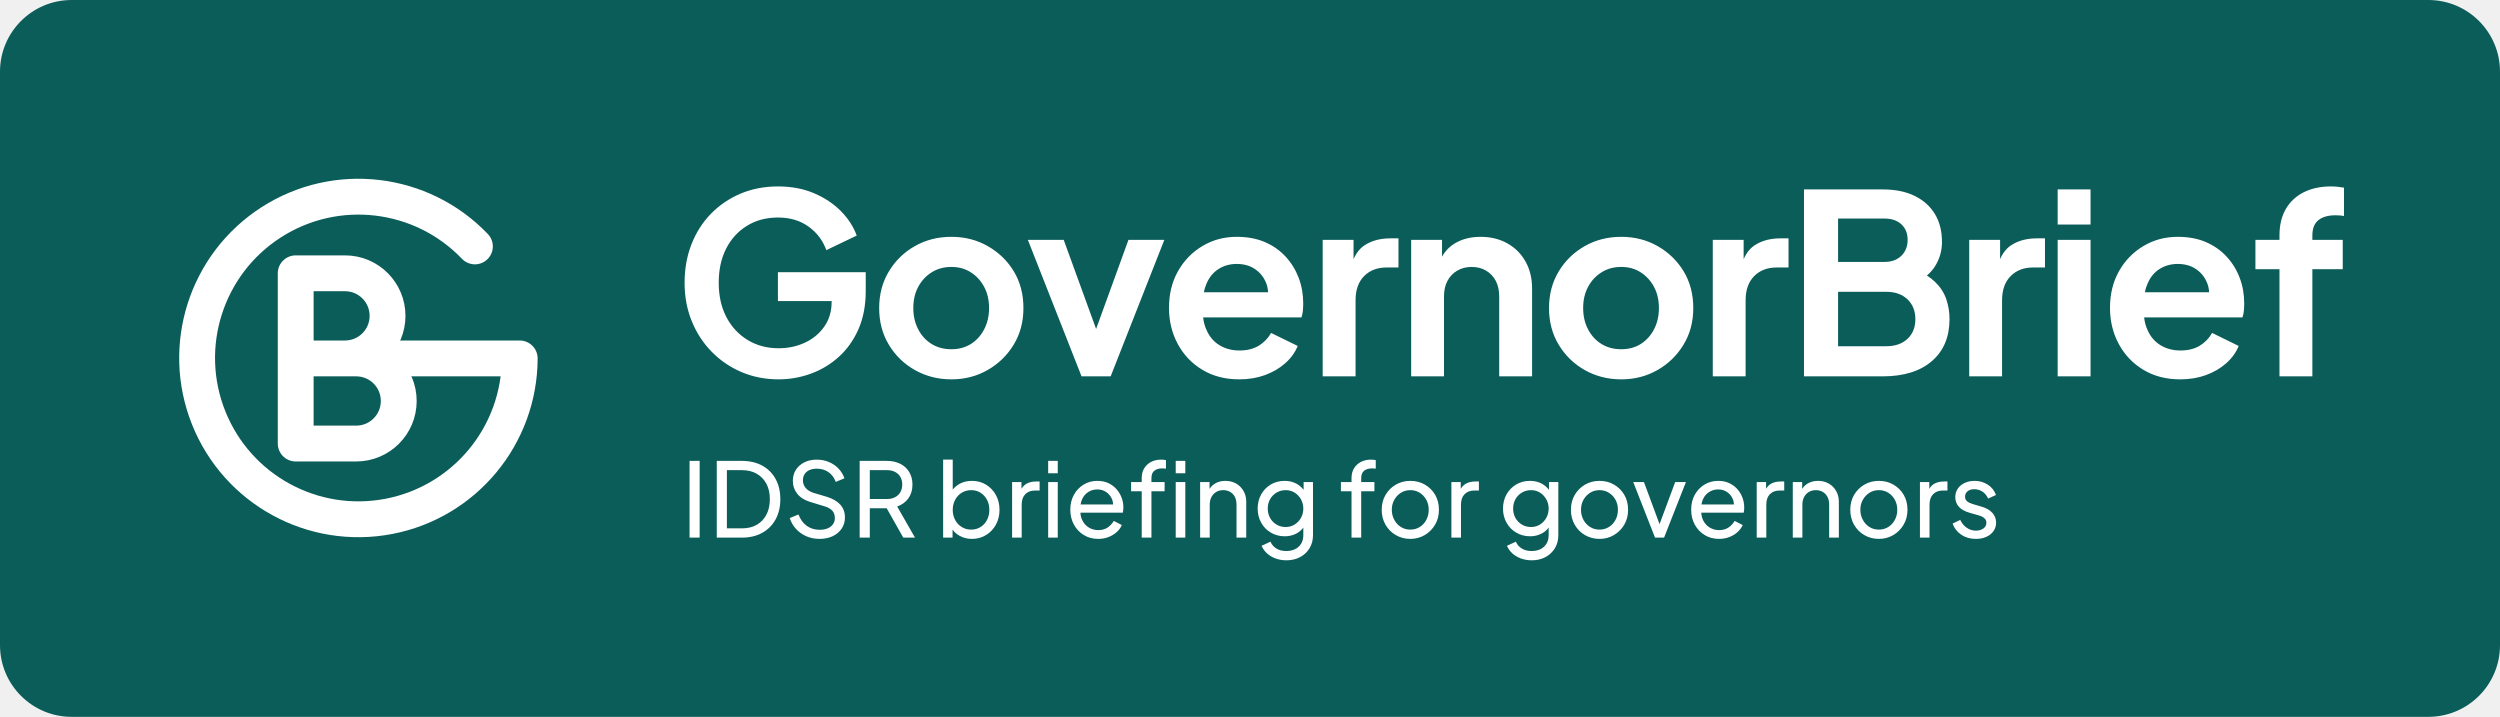
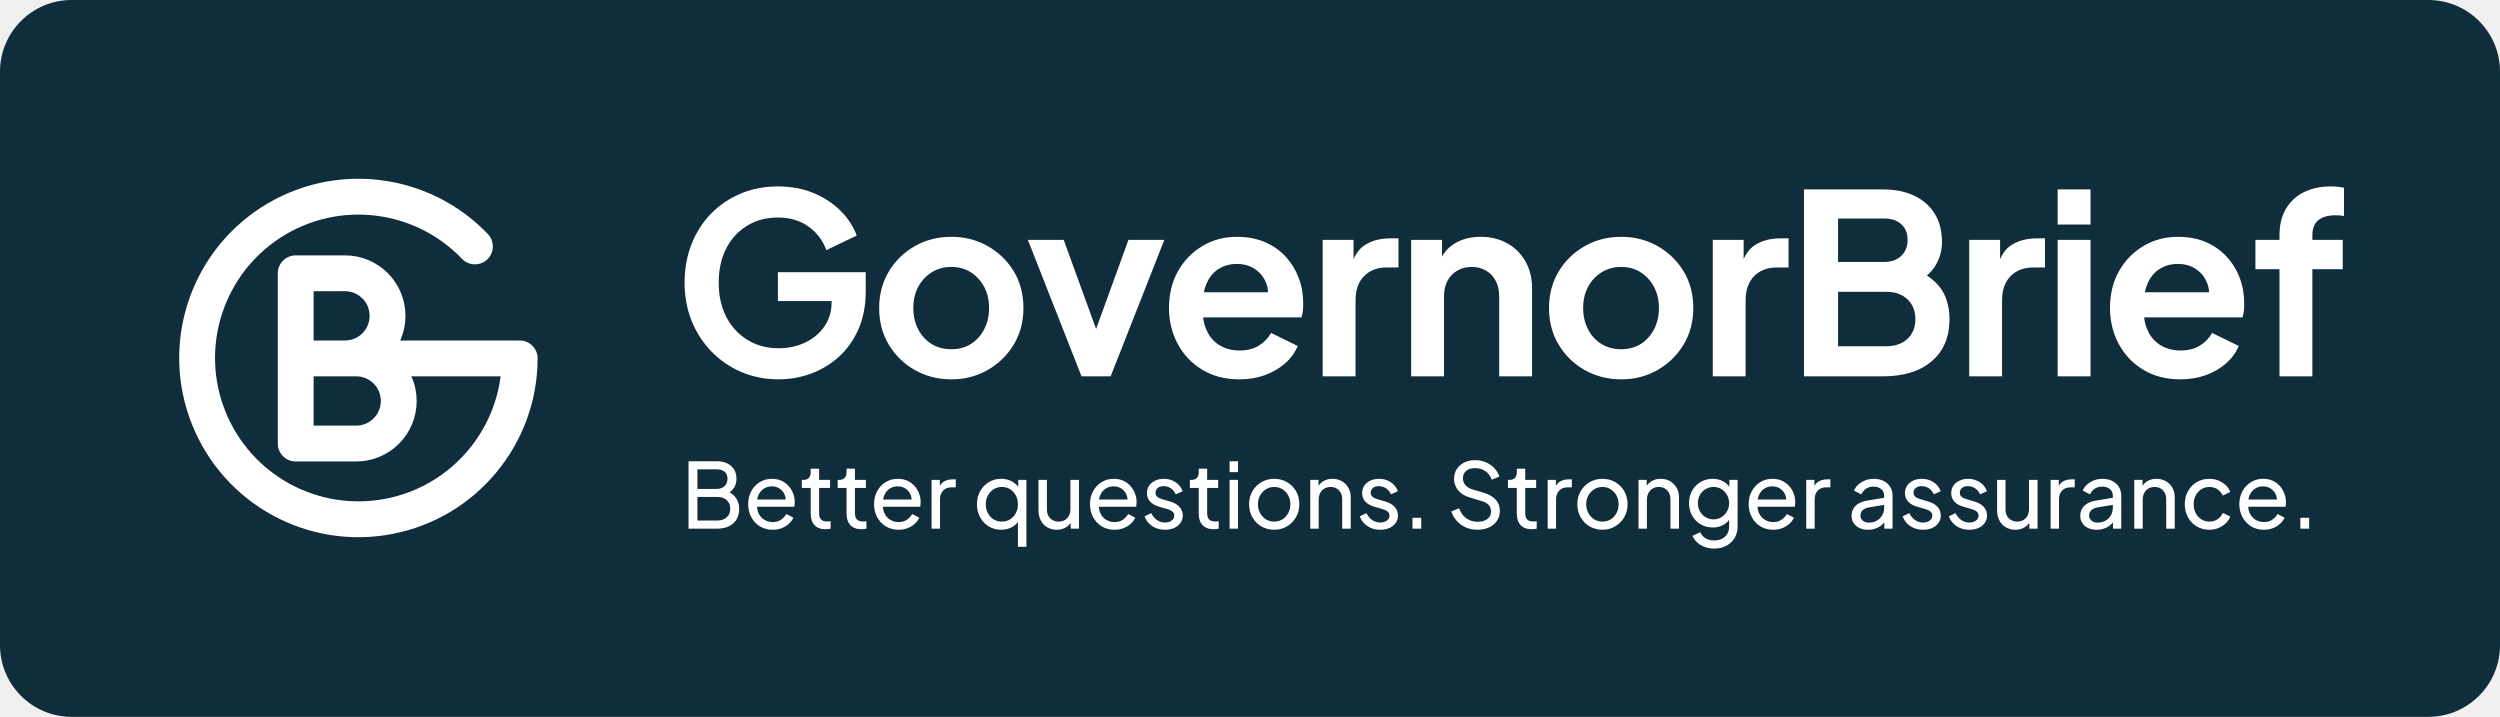
- <svg xmlns="http://www.w3.org/2000/svg" role="img" aria-label="GovernorBrief – IDSR briefing for governors" width="558" height="160" viewBox="0 0 558 160">
-   <rect width="558" height="160" rx="16" fill="#0b5d5a" />
+ <svg xmlns="http://www.w3.org/2000/svg" role="img" aria-label="GovernorBrief – Better questions. Stronger assurance." width="558" height="160" viewBox="0 0 558 160">
+   <rect width="558" height="160" rx="16" fill="#102d3b" />
  <g transform="translate(30 30)">
    <path d="M76,25 A36,36 0 1 0 86,50 L57,50" fill="none" stroke="#ffffff" stroke-width="8" stroke-linecap="round" stroke-linejoin="round" />
    <path d="M36,31 V69 M36,31 H47 a9.5,9.5 0 0 1 0,19 H36 M47,50 H49.5 a9.5,9.5 0 0 1 0,19 H36" fill="none" stroke="#ffffff" stroke-width="8" stroke-linecap="round" stroke-linejoin="round" />
  </g>
  <path d="M173.8 84.67L173.8 84.67Q169.32 84.67 165.51 83.05Q161.7 81.42 158.85 78.51Q155.99 75.6 154.4 71.68Q152.8 67.76 152.8 63.11Q152.8 58.46 154.34 54.52Q155.88 50.57 158.71 47.68Q161.54 44.8 165.34 43.2Q169.15 41.61 173.63 41.61Q178.11 41.61 181.67 43.12Q185.22 44.63 187.69 47.12Q190.15 49.62 191.22 52.58L191.22 52.58L184.44 55.83Q183.26 52.58 180.46 50.57Q177.66 48.55 173.63 48.55L173.63 48.55Q169.71 48.55 166.72 50.4Q163.72 52.25 162.07 55.5Q160.42 58.74 160.42 63.11Q160.42 67.48 162.12 70.76Q163.83 74.03 166.86 75.88Q169.88 77.73 173.8 77.73L173.8 77.73Q176.99 77.73 179.68 76.47Q182.37 75.21 183.99 72.88Q185.62 70.56 185.62 67.37L185.62 67.37L185.62 67.2L173.63 67.2L173.63 60.76L193.23 60.76L193.23 64.96Q193.23 69.78 191.61 73.47Q189.98 77.17 187.21 79.66Q184.44 82.15 180.97 83.41Q177.5 84.67 173.8 84.67M212.36 84.67L212.36 84.67Q207.88 84.67 204.21 82.6Q200.54 80.53 198.39 76.94Q196.23 73.36 196.23 68.77L196.23 68.77Q196.23 64.18 198.39 60.59Q200.54 57.01 204.18 54.94Q207.82 52.86 212.36 52.86L212.36 52.86Q216.84 52.86 220.48 54.94Q224.12 57.01 226.28 60.56Q228.43 64.12 228.43 68.77L228.43 68.77Q228.43 73.36 226.25 76.94Q224.06 80.53 220.42 82.6Q216.78 84.67 212.36 84.67M212.36 77.95L212.36 77.95Q214.82 77.95 216.7 76.78Q218.58 75.6 219.67 73.5Q220.76 71.4 220.76 68.77L220.76 68.77Q220.76 66.08 219.67 64.04Q218.58 61.99 216.7 60.79Q214.82 59.58 212.36 59.58L212.36 59.58Q209.84 59.58 207.94 60.79Q206.03 61.99 204.94 64.04Q203.85 66.08 203.85 68.77L203.85 68.77Q203.85 71.4 204.94 73.5Q206.03 75.6 207.94 76.78Q209.84 77.95 212.36 77.95M247.9 84L241.4 84L229.42 53.54L237.42 53.54L244.65 73.42L251.87 53.54L259.88 53.54L247.9 84M276.6 84.67L276.6 84.67Q271.9 84.67 268.37 82.54Q264.84 80.42 262.88 76.78Q260.92 73.14 260.92 68.71L260.92 68.71Q260.92 64.12 262.91 60.56Q264.9 57.01 268.34 54.94Q271.78 52.86 276.04 52.86L276.04 52.86Q279.62 52.86 282.34 54.04Q285.06 55.22 286.96 57.29Q288.86 59.36 289.87 62.02Q290.88 64.68 290.88 67.76L290.88 67.76Q290.88 68.54 290.8 69.38Q290.71 70.22 290.49 70.84L290.49 70.84L268.54 70.84Q268.7 72.41 269.32 73.7L269.32 73.7Q270.27 75.88 272.2 77.06Q274.14 78.23 276.66 78.23Q279.18 78.23 280.94 77.17Q282.7 76.1 283.71 74.31L283.71 74.31L289.65 77.22Q288.75 79.41 286.85 81.09Q284.94 82.77 282.34 83.72Q279.74 84.67 276.6 84.67M268.7 65.24L268.7 65.24L283.04 65.24Q282.98 64.18 282.65 63.28L282.65 63.28Q281.86 61.26 280.16 60.09Q278.45 58.91 276.04 58.91L276.04 58.91Q273.74 58.91 271.95 60.06Q270.16 61.21 269.26 63.39L269.26 63.39Q268.87 64.29 268.7 65.24M302.56 84L295.22 84L295.22 53.54L302.11 53.54L302.11 57.85Q303.12 55.55 304.91 54.54L304.91 54.54Q307.15 53.2 310.34 53.2L310.34 53.2L312.14 53.2L312.14 59.7L309.5 59.7Q306.37 59.7 304.46 61.63Q302.56 63.56 302.56 67.03L302.56 67.03L302.56 84M322.3 84L314.97 84L314.97 53.54L321.86 53.54L321.86 57.29Q322.92 55.38 324.82 54.26L324.82 54.26Q327.23 52.86 330.48 52.86L330.48 52.86Q333.84 52.86 336.44 54.32Q339.05 55.78 340.5 58.38Q341.96 60.98 341.96 64.4L341.96 64.4L341.96 84L334.62 84L334.62 66.14Q334.62 64.12 333.84 62.66Q333.06 61.21 331.68 60.4Q330.31 59.58 328.46 59.58L328.46 59.58Q326.67 59.58 325.27 60.4Q323.87 61.21 323.09 62.66Q322.3 64.12 322.3 66.14L322.3 66.14L322.3 84M361.87 84.67L361.87 84.67Q357.39 84.67 353.72 82.6Q350.06 80.53 347.9 76.94Q345.74 73.36 345.74 68.77L345.74 68.77Q345.74 64.18 347.9 60.59Q350.06 57.01 353.7 54.94Q357.34 52.86 361.87 52.86L361.87 52.86Q366.35 52.86 369.99 54.94Q373.63 57.01 375.79 60.56Q377.94 64.12 377.94 68.77L377.94 68.77Q377.94 73.36 375.76 76.94Q373.58 80.53 369.94 82.6Q366.3 84.67 361.87 84.67M361.87 77.95L361.87 77.95Q364.34 77.95 366.21 76.78Q368.09 75.6 369.18 73.5Q370.27 71.4 370.27 68.77L370.27 68.77Q370.27 66.08 369.18 64.04Q368.09 61.99 366.21 60.79Q364.34 59.58 361.87 59.58L361.87 59.58Q359.35 59.58 357.45 60.79Q355.54 61.99 354.45 64.04Q353.36 66.08 353.36 68.77L353.36 68.77Q353.36 71.4 354.45 73.5Q355.54 75.6 357.45 76.78Q359.35 77.95 361.87 77.95M389.62 84L382.29 84L382.29 53.54L389.18 53.54L389.18 57.85Q390.18 55.55 391.98 54.54L391.98 54.54Q394.22 53.2 397.41 53.2L397.41 53.2L399.2 53.2L399.2 59.7L396.57 59.7Q393.43 59.7 391.53 61.63Q389.62 63.56 389.62 67.03L389.62 67.03L389.62 84M420.23 84L402.65 84L402.65 42.28L420.23 42.28Q424.38 42.28 427.32 43.71Q430.26 45.14 431.85 47.74Q433.45 50.34 433.45 54.04L433.45 54.04Q433.45 56.9 431.94 59.36L431.94 59.36Q431.21 60.54 430.09 61.49L430.09 61.49Q431.1 62.16 431.88 62.89L431.88 62.89Q433.67 64.62 434.4 66.75Q435.13 68.88 435.13 71.23L435.13 71.23Q435.13 77.22 431.18 80.61Q427.23 84 420.23 84L420.23 84M410.26 65.13L410.26 77.28L421.02 77.28Q423.98 77.28 425.75 75.63Q427.51 73.98 427.51 71.23Q427.51 68.49 425.75 66.81Q423.98 65.13 421.02 65.13L421.02 65.13L410.26 65.13M410.26 48.78L410.26 58.46L420.62 58.46Q422.98 58.46 424.38 57.09Q425.78 55.72 425.78 53.54Q425.78 51.35 424.38 50.06Q422.98 48.78 420.62 48.78L420.62 48.78L410.26 48.78M446.86 84L439.53 84L439.53 53.54L446.42 53.54L446.42 57.85Q447.42 55.55 449.22 54.54L449.22 54.54Q451.46 53.2 454.65 53.2L454.65 53.2L456.44 53.2L456.44 59.7L453.81 59.7Q450.67 59.7 448.77 61.63Q446.86 63.56 446.86 67.03L446.86 67.03L446.86 84M466.61 84L459.27 84L459.27 53.54L466.61 53.54L466.61 84M466.61 50.12L459.27 50.12L459.27 42.28L466.61 42.28L466.61 50.12M486.63 84.67L486.63 84.67Q481.93 84.67 478.4 82.54Q474.87 80.42 472.91 76.78Q470.95 73.14 470.95 68.71L470.95 68.71Q470.95 64.12 472.94 60.56Q474.93 57.01 478.37 54.94Q481.82 52.86 486.07 52.86L486.07 52.86Q489.66 52.86 492.37 54.04Q495.09 55.22 496.99 57.29Q498.9 59.36 499.9 62.02Q500.91 64.68 500.91 67.76L500.91 67.76Q500.91 68.54 500.83 69.38Q500.74 70.22 500.52 70.84L500.52 70.84L478.57 70.84Q478.74 72.41 479.35 73.7L479.35 73.7Q480.3 75.88 482.24 77.06Q484.17 78.23 486.69 78.23Q489.21 78.23 490.97 77.17Q492.74 76.1 493.74 74.31L493.74 74.31L499.68 77.22Q498.78 79.41 496.88 81.09Q494.98 82.77 492.37 83.72Q489.77 84.67 486.63 84.67M478.74 65.24L478.74 65.24L493.07 65.24Q493.02 64.18 492.68 63.28L492.68 63.28Q491.9 61.26 490.19 60.09Q488.48 58.91 486.07 58.91L486.07 58.91Q483.78 58.91 481.98 60.06Q480.19 61.21 479.3 63.39L479.3 63.39Q478.9 64.29 478.74 65.24M516.12 84L508.78 84L508.78 60.09L503.41 60.09L503.41 53.54L508.78 53.54L508.78 52.53Q508.78 49.06 510.21 46.62Q511.64 44.18 514.22 42.9Q516.79 41.61 520.32 41.61L520.32 41.61Q520.99 41.61 521.8 41.69Q522.62 41.78 523.18 41.89L523.18 41.89L523.18 48.22Q522.62 48.1 522.14 48.08Q521.66 48.05 521.27 48.05L521.27 48.05Q518.81 48.05 517.46 49.14Q516.12 50.23 516.12 52.53L516.12 52.53L516.12 53.54L522.9 53.54L522.9 60.09L516.12 60.09L516.12 84" fill="#ffffff" />
-   <path d="M156.16 120L153.91 120L153.91 102.87L156.16 102.87L156.16 120M165.59 120L159.98 120L159.98 102.87L165.59 102.87Q168.19 102.87 170.12 103.92Q172.06 104.98 173.11 106.9Q174.17 108.82 174.17 111.42L174.17 111.42Q174.17 114 173.11 115.93Q172.06 117.86 170.12 118.93Q168.19 120 165.59 120L165.59 120M162.24 104.94L162.24 117.93L165.62 117.93Q167.53 117.93 168.92 117.13Q170.31 116.32 171.07 114.86Q171.83 113.4 171.83 111.42L171.83 111.42Q171.83 109.42 171.06 107.97Q170.28 106.52 168.89 105.73Q167.5 104.94 165.62 104.94L165.62 104.94L162.24 104.94M182.91 120.28L182.91 120.28Q181.28 120.28 179.92 119.67Q178.56 119.06 177.62 118Q176.68 116.94 176.27 115.63L176.27 115.63L178.22 114.83Q178.84 116.48 180.07 117.37Q181.3 118.25 182.96 118.25L182.96 118.25Q183.97 118.25 184.73 117.93Q185.49 117.61 185.91 117.02Q186.34 116.44 186.34 115.65L186.34 115.65Q186.34 114.57 185.73 113.94Q185.12 113.31 183.95 112.98L183.95 112.98L180.8 112.02Q178.93 111.44 177.94 110.2Q176.96 108.96 176.96 107.35L176.96 107.35Q176.96 105.95 177.63 104.88Q178.31 103.81 179.52 103.2Q180.73 102.59 182.27 102.59L182.27 102.59Q183.81 102.59 185.06 103.14Q186.32 103.69 187.19 104.62Q188.06 105.56 188.48 106.75L188.48 106.75L186.55 107.56Q185.99 106.11 184.89 105.36Q183.79 104.61 182.29 104.61L182.29 104.61Q181.37 104.61 180.67 104.92Q179.97 105.23 179.59 105.82Q179.21 106.41 179.21 107.21L179.21 107.21Q179.21 108.16 179.81 108.89Q180.41 109.63 181.62 110.02L181.62 110.02L184.5 110.87Q186.52 111.49 187.56 112.64Q188.59 113.79 188.59 115.49L188.59 115.49Q188.59 116.89 187.87 117.98Q187.14 119.06 185.87 119.67Q184.59 120.28 182.91 120.28M194.14 120L191.88 120L191.88 102.87L197.93 102.87Q199.63 102.87 200.92 103.51Q202.21 104.15 202.93 105.35Q203.66 106.55 203.66 108.16L203.66 108.16Q203.66 109.97 202.74 111.24Q201.82 112.5 200.25 113.05L200.25 113.05L204.23 120L201.61 120L197.91 113.44L194.14 113.44L194.14 120M194.14 104.94L194.14 111.38L198 111.38Q199.01 111.38 199.77 110.98Q200.53 110.59 200.96 109.86Q201.38 109.12 201.38 108.16L201.38 108.16Q201.38 107.17 200.96 106.44Q200.53 105.72 199.77 105.33Q199.01 104.94 198 104.94L198 104.94L194.14 104.94M216.93 120.28L216.93 120.28Q215.43 120.28 214.22 119.61L214.22 119.61Q213.23 119.08 212.61 118.21L212.61 118.21L212.61 120L210.51 120L210.51 102.59L212.65 102.59L212.65 109.28Q213.27 108.5 214.22 107.97L214.22 107.97Q215.41 107.33 216.95 107.33L216.95 107.33Q218.7 107.33 220.09 108.18Q221.48 109.03 222.29 110.49Q223.09 111.95 223.09 113.81L223.09 113.81Q223.09 115.63 222.29 117.1Q221.48 118.57 220.09 119.42Q218.7 120.28 216.93 120.28M216.77 118.21L216.77 118.21Q217.94 118.21 218.86 117.63Q219.78 117.06 220.3 116.06Q220.82 115.06 220.82 113.81L220.82 113.81Q220.82 112.53 220.3 111.55Q219.78 110.57 218.86 109.98Q217.94 109.4 216.77 109.4Q215.6 109.4 214.66 109.97Q213.73 110.55 213.19 111.55Q212.65 112.55 212.65 113.81L212.65 113.81Q212.65 115.06 213.19 116.06Q213.73 117.06 214.66 117.63Q215.6 118.21 216.77 118.21M228.04 120L225.9 120L225.9 107.6L227.99 107.6L227.99 109.1Q228.41 108.39 229.1 107.97L229.1 107.97Q229.99 107.47 231.28 107.47L231.28 107.47L232.04 107.47L232.04 109.49L230.96 109.49Q229.65 109.49 228.84 110.31Q228.04 111.12 228.04 112.62L228.04 112.62L228.04 120M236.09 120L233.95 120L233.95 107.6L236.09 107.6L236.09 120M236.09 105.63L233.95 105.63L233.95 102.87L236.09 102.87L236.09 105.63M245.1 120.28L245.1 120.28Q243.31 120.28 241.91 119.42Q240.5 118.57 239.7 117.09Q238.89 115.61 238.89 113.77L238.89 113.77Q238.89 111.9 239.69 110.45Q240.48 109.01 241.85 108.17Q243.22 107.33 244.92 107.33L244.92 107.33Q246.3 107.33 247.37 107.82Q248.44 108.32 249.19 109.16Q249.93 110 250.34 111.06Q250.74 112.13 250.74 113.28L250.74 113.28Q250.74 113.54 250.7 113.85Q250.67 114.16 250.62 114.43L250.62 114.43L241.15 114.43Q241.19 115.4 241.59 116.16L241.59 116.16Q242.09 117.19 243.05 117.76Q244 118.32 245.13 118.32L245.13 118.32Q246.37 118.32 247.22 117.75Q248.07 117.17 248.6 116.27L248.6 116.27L250.39 117.19Q250.03 118.05 249.26 118.75Q248.49 119.45 247.44 119.86Q246.39 120.28 245.1 120.28M241.19 112.59L241.19 112.59L248.44 112.59Q248.42 111.88 248.14 111.28L248.14 111.28Q247.7 110.34 246.85 109.79Q246 109.24 244.92 109.24Q243.84 109.24 242.94 109.79Q242.05 110.34 241.56 111.35L241.56 111.35Q241.29 111.93 241.19 112.59M257 120L254.83 120L254.83 109.65L252.46 109.65L252.46 107.6L254.83 107.6L254.83 106.73Q254.83 105.39 255.42 104.47Q256.01 103.56 256.98 103.07Q257.96 102.59 259.16 102.59L259.16 102.59Q259.41 102.59 259.72 102.62Q260.03 102.66 260.24 102.7L260.24 102.7L260.24 104.61Q260.05 104.57 259.8 104.56Q259.55 104.54 259.41 104.54L259.41 104.54Q258.35 104.54 257.67 105.05Q257 105.56 257 106.73L257 106.73L257 107.6L259.94 107.6L259.94 109.65L257 109.65L257 120M264.56 120L262.42 120L262.42 107.6L264.56 107.6L264.56 120M264.56 105.63L262.42 105.63L262.42 102.87L264.56 102.87L264.56 105.63M270.01 120L267.87 120L267.87 107.6L269.97 107.6L269.97 109.12Q270.4 108.43 271.12 107.97L271.12 107.97Q272.13 107.33 273.51 107.33L273.51 107.33Q274.84 107.33 275.89 107.92Q276.94 108.52 277.55 109.58Q278.16 110.64 278.16 111.97L278.16 111.97L278.16 120L275.99 120L275.99 112.66Q275.99 111.63 275.63 110.92Q275.26 110.2 274.58 109.8Q273.9 109.4 273.03 109.4Q272.15 109.4 271.47 109.8Q270.8 110.2 270.4 110.93Q270.01 111.65 270.01 112.66L270.01 112.66L270.01 120M287.13 125.06L287.13 125.06Q285.81 125.06 284.7 124.65Q283.58 124.23 282.79 123.51Q282 122.78 281.58 121.82L281.58 121.82L283.58 120.9Q283.91 121.77 284.81 122.38Q285.72 122.99 287.1 122.99L287.1 122.99Q288.16 122.99 289.02 122.59Q289.89 122.19 290.39 121.39Q290.9 120.6 290.9 119.47L290.9 119.47L290.9 117.75Q290.32 118.55 289.45 119.03L289.45 119.03Q288.23 119.7 286.78 119.7L286.78 119.7Q285.03 119.7 283.65 118.88Q282.27 118.07 281.49 116.65Q280.71 115.24 280.71 113.51L280.71 113.51Q280.71 111.77 281.49 110.36Q282.27 108.96 283.64 108.14Q285.01 107.33 286.76 107.33L286.76 107.33Q288.21 107.33 289.4 107.97L289.4 107.97Q290.32 108.5 290.97 109.33L290.97 109.33L290.97 107.6L293.06 107.6L293.06 119.47Q293.06 121.08 292.3 122.35Q291.54 123.61 290.2 124.34Q288.85 125.06 287.13 125.06M286.96 117.63L286.96 117.63Q288.07 117.63 288.95 117.08Q289.84 116.53 290.37 115.6Q290.9 114.66 290.9 113.51L290.9 113.51Q290.9 112.39 290.37 111.44Q289.84 110.5 288.95 109.95Q288.07 109.4 286.96 109.4L286.96 109.4Q285.84 109.4 284.92 109.95Q284 110.5 283.48 111.43Q282.96 112.36 282.96 113.51Q282.96 114.66 283.48 115.6Q284 116.53 284.91 117.08Q285.81 117.63 286.96 117.63M303.82 120L301.66 120L301.66 109.65L299.29 109.65L299.29 107.6L301.66 107.6L301.66 106.73Q301.66 105.39 302.25 104.47Q302.83 103.56 303.81 103.07Q304.79 102.59 305.99 102.59L305.99 102.59Q306.24 102.59 306.55 102.62Q306.86 102.66 307.07 102.7L307.07 102.7L307.07 104.61Q306.88 104.57 306.63 104.56Q306.38 104.54 306.24 104.54L306.24 104.54Q305.18 104.54 304.5 105.05Q303.82 105.56 303.82 106.73L303.82 106.73L303.82 107.6L306.77 107.6L306.77 109.65L303.82 109.65L303.82 120M314.79 120.28L314.79 120.28Q313 120.28 311.55 119.44Q310.1 118.6 309.25 117.13Q308.4 115.65 308.4 113.79L308.4 113.79Q308.4 111.93 309.24 110.48Q310.08 109.03 311.53 108.18Q312.98 107.33 314.79 107.33L314.79 107.33Q316.59 107.33 318.04 108.17Q319.49 109.01 320.33 110.45Q321.17 111.9 321.17 113.79L321.17 113.79Q321.17 115.68 320.29 117.14Q319.42 118.6 317.98 119.44Q316.54 120.28 314.79 120.28M314.79 118.21L314.79 118.21Q315.94 118.21 316.88 117.63Q317.81 117.06 318.35 116.04Q318.89 115.03 318.89 113.79L318.89 113.79Q318.89 112.53 318.35 111.55Q317.81 110.57 316.88 109.98Q315.94 109.4 314.79 109.4L314.79 109.4Q313.62 109.4 312.69 109.98Q311.76 110.57 311.21 111.55Q310.65 112.53 310.65 113.79L310.65 113.79Q310.65 115.03 311.21 116.04Q311.76 117.06 312.69 117.63Q313.62 118.21 314.79 118.21M326.09 120L323.95 120L323.95 107.6L326.04 107.6L326.04 109.1Q326.46 108.39 327.15 107.97L327.15 107.97Q328.04 107.47 329.33 107.47L329.33 107.47L330.09 107.47L330.09 109.49L329.01 109.49Q327.7 109.49 326.89 110.31Q326.09 111.12 326.09 112.62L326.09 112.62L326.09 120M341.89 125.06L341.89 125.06Q340.58 125.06 339.46 124.65Q338.35 124.23 337.55 123.51Q336.76 122.78 336.35 121.82L336.35 121.82L338.35 120.9Q338.67 121.77 339.58 122.38Q340.49 122.99 341.87 122.99L341.87 122.99Q342.92 122.99 343.79 122.59Q344.65 122.19 345.15 121.39Q345.66 120.6 345.66 119.47L345.66 119.47L345.66 117.75Q345.09 118.55 344.21 119.03L344.21 119.03Q342.99 119.7 341.54 119.7L341.54 119.7Q339.8 119.7 338.42 118.88Q337.04 118.07 336.25 116.65Q335.47 115.24 335.47 113.51L335.47 113.51Q335.47 111.77 336.25 110.36Q337.04 108.96 338.4 108.14Q339.77 107.33 341.52 107.33L341.52 107.33Q342.97 107.33 344.17 107.97L344.17 107.97Q345.09 108.5 345.73 109.33L345.73 109.33L345.73 107.6L347.82 107.6L347.82 119.47Q347.82 121.08 347.06 122.35Q346.3 123.61 344.96 124.34Q343.61 125.06 341.89 125.06M341.73 117.63L341.73 117.63Q342.83 117.63 343.72 117.08Q344.6 116.53 345.13 115.6Q345.66 114.66 345.66 113.51L345.66 113.51Q345.66 112.39 345.13 111.44Q344.6 110.5 343.72 109.95Q342.83 109.4 341.73 109.4L341.73 109.4Q340.6 109.4 339.68 109.95Q338.76 110.5 338.24 111.43Q337.73 112.36 337.73 113.51Q337.73 114.66 338.24 115.6Q338.76 116.53 339.67 117.08Q340.58 117.63 341.73 117.63M357.02 120.28L357.02 120.28Q355.23 120.28 353.78 119.44Q352.33 118.6 351.48 117.13Q350.63 115.65 350.63 113.79L350.63 113.79Q350.63 111.93 351.47 110.48Q352.31 109.03 353.76 108.18Q355.2 107.33 357.02 107.33L357.02 107.33Q358.82 107.33 360.26 108.17Q361.71 109.01 362.55 110.45Q363.39 111.9 363.39 113.79L363.39 113.79Q363.39 115.68 362.52 117.14Q361.64 118.6 360.21 119.44Q358.77 120.28 357.02 120.28M357.02 118.21L357.02 118.21Q358.17 118.21 359.1 117.63Q360.04 117.06 360.58 116.04Q361.12 115.03 361.12 113.79L361.12 113.79Q361.12 112.53 360.58 111.55Q360.04 110.57 359.1 109.98Q358.17 109.4 357.02 109.4L357.02 109.4Q355.85 109.4 354.92 109.98Q353.99 110.57 353.43 111.55Q352.88 112.53 352.88 113.79L352.88 113.79Q352.88 115.03 353.43 116.04Q353.99 117.06 354.92 117.63Q355.85 118.21 357.02 118.21M371.42 120L369.4 120L364.54 107.6L366.93 107.6L370.41 116.99L373.9 107.6L376.3 107.6L371.42 120M383.68 120.28L383.68 120.28Q381.88 120.28 380.48 119.42Q379.08 118.57 378.27 117.09Q377.47 115.61 377.47 113.77L377.47 113.77Q377.47 111.9 378.26 110.45Q379.06 109.01 380.42 108.17Q381.79 107.33 383.49 107.33L383.49 107.33Q384.87 107.33 385.94 107.82Q387.01 108.32 387.76 109.16Q388.51 110 388.91 111.06Q389.31 112.13 389.31 113.28L389.31 113.28Q389.31 113.54 389.28 113.85Q389.24 114.16 389.2 114.43L389.2 114.43L379.72 114.43Q379.77 115.4 380.16 116.16L380.16 116.16Q380.67 117.19 381.62 117.76Q382.57 118.32 383.7 118.32L383.7 118.32Q384.94 118.32 385.79 117.75Q386.65 117.17 387.17 116.27L387.17 116.27L388.97 117.19Q388.6 118.05 387.83 118.75Q387.06 119.45 386.01 119.86Q384.97 120.28 383.68 120.28M379.77 112.59L379.77 112.59L387.01 112.59Q386.99 111.88 386.71 111.28L386.71 111.28Q386.28 110.34 385.43 109.79Q384.58 109.24 383.49 109.24Q382.41 109.24 381.52 109.79Q380.62 110.34 380.14 111.35L380.14 111.35Q379.86 111.93 379.77 112.59M394.24 120L392.1 120L392.1 107.6L394.19 107.6L394.19 109.1Q394.6 108.39 395.29 107.97L395.29 107.97Q396.19 107.47 397.48 107.47L397.48 107.47L398.24 107.47L398.24 109.49L397.16 109.49Q395.85 109.49 395.04 110.31Q394.24 111.12 394.24 112.62L394.24 112.62L394.24 120M402.29 120L400.15 120L400.15 107.6L402.24 107.6L402.24 109.12Q402.68 108.43 403.39 107.97L403.39 107.97Q404.4 107.33 405.78 107.33L405.78 107.33Q407.12 107.33 408.16 107.92Q409.21 108.52 409.82 109.58Q410.43 110.64 410.43 111.97L410.43 111.97L410.43 120L408.27 120L408.27 112.66Q408.27 111.63 407.9 110.92Q407.53 110.2 406.85 109.8Q406.17 109.4 405.3 109.4Q404.43 109.4 403.75 109.8Q403.07 110.2 402.68 110.93Q402.29 111.65 402.29 112.66L402.29 112.66L402.29 120M419.37 120.28L419.37 120.28Q417.58 120.28 416.13 119.44Q414.68 118.6 413.83 117.13Q412.98 115.65 412.98 113.79L412.98 113.79Q412.98 111.93 413.82 110.48Q414.66 109.03 416.11 108.18Q417.56 107.33 419.37 107.33L419.37 107.33Q421.17 107.33 422.62 108.17Q424.07 109.01 424.91 110.45Q425.75 111.9 425.75 113.79L425.75 113.79Q425.75 115.68 424.87 117.14Q424 118.6 422.56 119.44Q421.12 120.28 419.37 120.28M419.37 118.21L419.37 118.21Q420.52 118.21 421.46 117.63Q422.39 117.06 422.93 116.04Q423.47 115.03 423.47 113.79L423.47 113.79Q423.47 112.53 422.93 111.55Q422.39 110.57 421.46 109.98Q420.52 109.4 419.37 109.4L419.37 109.4Q418.2 109.4 417.27 109.98Q416.34 110.57 415.79 111.55Q415.23 112.53 415.23 113.79L415.23 113.79Q415.23 115.03 415.79 116.04Q416.34 117.06 417.27 117.63Q418.2 118.21 419.37 118.21M430.67 120L428.53 120L428.53 107.6L430.62 107.6L430.62 109.1Q431.04 108.39 431.73 107.97L431.73 107.97Q432.62 107.47 433.91 107.47L433.91 107.47L434.67 107.47L434.67 109.49L433.59 109.49Q432.28 109.49 431.47 110.31Q430.67 111.12 430.67 112.62L430.67 112.62L430.67 120M441.02 120.28L441.02 120.28Q439.15 120.28 437.77 119.36Q436.39 118.44 435.82 116.87L435.82 116.87L437.52 116.04Q438.05 117.15 438.97 117.79Q439.89 118.44 441.02 118.44L441.02 118.44Q442.03 118.44 442.7 117.95Q443.36 117.47 443.36 116.69L443.36 116.69Q443.36 116.14 443.05 115.8Q442.74 115.47 442.31 115.27Q441.87 115.08 441.5 114.99L441.5 114.99L439.64 114.46Q437.96 113.97 437.19 113.08Q436.42 112.18 436.42 110.98L436.42 110.98Q436.42 109.88 436.98 109.06Q437.54 108.25 438.52 107.79Q439.5 107.33 440.72 107.33L440.72 107.33Q442.35 107.33 443.65 108.16Q444.95 108.98 445.5 110.48L445.5 110.48L443.75 111.28Q443.34 110.32 442.51 109.75Q441.68 109.19 440.65 109.19L440.65 109.19Q439.71 109.19 439.15 109.66Q438.6 110.13 438.6 110.85L438.6 110.85Q438.6 111.38 438.88 111.71Q439.15 112.04 439.55 112.21Q439.94 112.39 440.3 112.5L440.3 112.5L442.33 113.1Q443.85 113.54 444.69 114.46Q445.53 115.38 445.53 116.67L445.53 116.67Q445.53 117.7 444.95 118.53Q444.38 119.36 443.36 119.82Q442.35 120.28 441.02 120.28" fill="#ffffff" />
+   <path d="M160.02 118L153.68 118L153.68 102.95L160 102.95Q161.35 102.95 162.33 103.44Q163.31 103.92 163.85 104.8Q164.38 105.68 164.38 106.89L164.38 106.89Q164.38 108 163.82 108.89L163.82 108.89Q163.43 109.48 162.85 109.9L162.85 109.9Q163.33 110.16 163.72 110.51L163.72 110.51Q164.34 111.11 164.67 111.89Q164.99 112.67 164.99 113.54L164.99 113.54Q164.99 115.62 163.66 116.81Q162.32 118 160.02 118L160.02 118M155.66 110.91L155.66 116.18L160.1 116.18Q161.41 116.18 162.2 115.47Q162.99 114.77 162.99 113.56Q162.99 112.34 162.2 111.63Q161.41 110.91 160.1 110.91L160.1 110.91L155.66 110.91M155.66 104.75L155.66 109.13L159.96 109.13Q161.05 109.13 161.72 108.5Q162.38 107.86 162.38 106.87L162.38 106.87Q162.38 105.84 161.72 105.29Q161.05 104.75 159.96 104.75L159.96 104.75L155.66 104.75M172.44 118.24L172.44 118.24Q170.87 118.24 169.63 117.5Q168.4 116.75 167.7 115.44Q166.99 114.14 166.99 112.53L166.99 112.53Q166.99 110.89 167.69 109.62Q168.38 108.34 169.58 107.61Q170.79 106.87 172.28 106.87L172.28 106.87Q173.49 106.87 174.43 107.3Q175.37 107.74 176.03 108.48Q176.68 109.21 177.04 110.15Q177.39 111.09 177.39 112.1L177.39 112.1Q177.39 112.32 177.36 112.6Q177.33 112.87 177.29 113.11L177.29 113.11L168.97 113.11Q169.01 113.96 169.35 114.63L169.35 114.63Q169.8 115.54 170.63 116.03Q171.47 116.53 172.46 116.53L172.46 116.53Q173.55 116.53 174.3 116.02Q175.05 115.52 175.51 114.73L175.51 114.73L177.09 115.54Q176.77 116.28 176.09 116.9Q175.41 117.52 174.49 117.88Q173.57 118.24 172.44 118.24M169.01 111.5L169.01 111.5L175.37 111.5Q175.35 110.87 175.11 110.34L175.11 110.34Q174.72 109.52 173.98 109.03Q173.23 108.55 172.28 108.55Q171.33 108.55 170.54 109.03Q169.76 109.52 169.33 110.4L169.33 110.4Q169.09 110.91 169.01 111.5M184.26 118.12L184.26 118.12Q182.66 118.12 181.81 117.21Q180.95 116.3 180.95 114.65L180.95 114.65L180.95 108.91L178.97 108.91L178.97 107.11L179.37 107.11Q180.1 107.11 180.52 106.67Q180.95 106.22 180.95 105.5L180.95 105.5L180.95 104.61L182.83 104.61L182.83 107.11L185.27 107.11L185.27 108.91L182.83 108.91L182.83 114.59Q182.83 115.13 183 115.54Q183.17 115.94 183.57 116.17Q183.98 116.4 184.64 116.4L184.64 116.4Q184.78 116.4 185 116.38Q185.21 116.36 185.39 116.34L185.39 116.34L185.39 118Q185.13 118.06 184.8 118.09Q184.48 118.12 184.26 118.12M192.26 118.12L192.26 118.12Q190.66 118.12 189.8 117.21Q188.95 116.3 188.95 114.65L188.95 114.65L188.95 108.91L186.97 108.91L186.97 107.11L187.37 107.11Q188.1 107.11 188.52 106.67Q188.95 106.22 188.95 105.5L188.95 105.5L188.95 104.61L190.82 104.61L190.82 107.11L193.27 107.11L193.27 108.91L190.82 108.91L190.82 114.59Q190.82 115.13 191 115.54Q191.17 115.94 191.57 116.17Q191.98 116.4 192.64 116.4L192.64 116.4Q192.78 116.4 193 116.38Q193.21 116.36 193.39 116.34L193.39 116.34L193.39 118Q193.13 118.06 192.8 118.09Q192.48 118.12 192.26 118.12M200.54 118.24L200.54 118.24Q198.96 118.24 197.73 117.5Q196.5 116.75 195.79 115.44Q195.09 114.14 195.09 112.53L195.09 112.53Q195.09 110.89 195.78 109.62Q196.48 108.34 197.68 107.61Q198.88 106.87 200.38 106.87L200.38 106.87Q201.59 106.87 202.53 107.3Q203.47 107.74 204.13 108.48Q204.78 109.21 205.14 110.15Q205.49 111.09 205.49 112.1L205.49 112.1Q205.49 112.32 205.46 112.6Q205.43 112.87 205.39 113.11L205.39 113.11L197.07 113.11Q197.11 113.96 197.45 114.63L197.45 114.63Q197.89 115.54 198.73 116.03Q199.57 116.53 200.56 116.53L200.56 116.53Q201.65 116.53 202.4 116.02Q203.15 115.52 203.61 114.73L203.61 114.73L205.19 115.54Q204.86 116.28 204.19 116.9Q203.51 117.52 202.59 117.88Q201.67 118.24 200.54 118.24M197.11 111.5L197.11 111.5L203.47 111.5Q203.45 110.87 203.21 110.34L203.21 110.34Q202.82 109.52 202.08 109.03Q201.33 108.55 200.38 108.55Q199.43 108.55 198.64 109.03Q197.85 109.52 197.43 110.4L197.43 110.4Q197.19 110.91 197.11 111.5M209.81 118L207.93 118L207.93 107.11L209.77 107.11L209.77 108.43Q210.14 107.8 210.74 107.44L210.74 107.44Q211.53 106.99 212.66 106.99L212.66 106.99L213.33 106.99L213.33 108.77L212.38 108.77Q211.23 108.77 210.52 109.49Q209.81 110.2 209.81 111.52L209.81 111.52L209.81 118M229.1 122.04L227.2 122.04L227.2 116.48Q226.68 117.21 225.87 117.66L225.87 117.66Q224.78 118.24 223.45 118.24L223.45 118.24Q221.91 118.24 220.69 117.5Q219.47 116.75 218.76 115.45Q218.05 114.16 218.05 112.57L218.05 112.57Q218.05 110.93 218.76 109.65Q219.47 108.36 220.69 107.62Q221.91 106.87 223.45 106.87L223.45 106.87Q224.8 106.87 225.85 107.44L225.85 107.44Q226.7 107.92 227.27 108.65L227.27 108.65L227.27 107.11L229.1 107.11L229.1 122.04M223.61 116.42L223.61 116.42Q224.64 116.42 225.45 115.92Q226.26 115.41 226.73 114.54Q227.2 113.66 227.2 112.57L227.2 112.57Q227.2 111.46 226.73 110.58Q226.26 109.7 225.45 109.19Q224.64 108.69 223.61 108.69L223.61 108.69Q222.6 108.69 221.78 109.2Q220.96 109.72 220.5 110.58Q220.03 111.44 220.03 112.57L220.03 112.57Q220.03 113.66 220.5 114.54Q220.96 115.41 221.77 115.92Q222.58 116.42 223.61 116.42M235.87 118.24L235.87 118.24Q234.7 118.24 233.76 117.7Q232.82 117.15 232.31 116.17Q231.79 115.19 231.79 113.92L231.79 113.92L231.79 107.11L233.67 107.11L233.67 113.72Q233.67 114.53 234 115.13Q234.34 115.74 234.93 116.08Q235.53 116.42 236.29 116.42Q237.06 116.42 237.66 116.08Q238.25 115.74 238.59 115.09Q238.92 114.44 238.92 113.56L238.92 113.56L238.92 107.11L240.82 107.11L240.82 118L238.98 118L238.98 116.69Q238.6 117.27 237.99 117.66L237.99 117.66Q237.06 118.24 235.87 118.24M248.74 118.24L248.74 118.24Q247.16 118.24 245.93 117.5Q244.7 116.75 243.99 115.44Q243.28 114.14 243.28 112.53L243.28 112.53Q243.28 110.89 243.98 109.62Q244.68 108.34 245.88 107.61Q247.08 106.87 248.58 106.87L248.58 106.87Q249.79 106.87 250.73 107.3Q251.67 107.74 252.32 108.48Q252.98 109.21 253.33 110.15Q253.69 111.09 253.69 112.1L253.69 112.1Q253.69 112.32 253.66 112.6Q253.63 112.87 253.59 113.11L253.59 113.11L245.26 113.11Q245.3 113.96 245.65 114.63L245.65 114.63Q246.09 115.54 246.93 116.03Q247.77 116.53 248.76 116.53L248.76 116.53Q249.85 116.53 250.6 116.02Q251.34 115.52 251.81 114.73L251.81 114.73L253.38 115.54Q253.06 116.28 252.38 116.9Q251.71 117.52 250.79 117.88Q249.87 118.24 248.74 118.24M245.3 111.5L245.3 111.5L251.67 111.5Q251.65 110.87 251.4 110.34L251.4 110.34Q251.02 109.52 250.27 109.03Q249.53 108.55 248.58 108.55Q247.63 108.55 246.84 109.03Q246.05 109.52 245.63 110.4L245.63 110.4Q245.38 110.91 245.3 111.5M260.03 118.24L260.03 118.24Q258.39 118.24 257.18 117.43Q255.97 116.63 255.46 115.25L255.46 115.25L256.96 114.53Q257.42 115.5 258.23 116.06Q259.04 116.63 260.03 116.63L260.03 116.63Q260.92 116.63 261.5 116.2Q262.09 115.78 262.09 115.09L262.09 115.09Q262.09 114.61 261.82 114.31Q261.54 114.02 261.16 113.85Q260.78 113.68 260.45 113.6L260.45 113.6L258.82 113.13Q257.34 112.71 256.67 111.92Q255.99 111.13 255.99 110.08L255.99 110.08Q255.99 109.11 256.48 108.39Q256.98 107.68 257.84 107.27Q258.7 106.87 259.77 106.87L259.77 106.87Q261.2 106.87 262.34 107.6Q263.48 108.32 263.97 109.64L263.97 109.64L262.43 110.34Q262.07 109.5 261.34 109Q260.62 108.51 259.71 108.51L259.71 108.51Q258.88 108.51 258.39 108.92Q257.91 109.33 257.91 109.96L257.91 109.96Q257.91 110.42 258.15 110.72Q258.39 111.01 258.74 111.16Q259.08 111.31 259.4 111.41L259.4 111.41L261.18 111.94Q262.51 112.32 263.25 113.13Q263.99 113.94 263.99 115.07L263.99 115.07Q263.99 115.98 263.48 116.71Q262.98 117.43 262.09 117.84Q261.2 118.24 260.03 118.24M270.88 118.12L270.88 118.12Q269.28 118.12 268.42 117.21Q267.56 116.3 267.56 114.65L267.56 114.65L267.56 108.91L265.58 108.91L265.58 107.11L265.99 107.11Q266.72 107.11 267.14 106.67Q267.56 106.22 267.56 105.5L267.56 105.5L267.56 104.61L269.44 104.61L269.44 107.11L271.89 107.11L271.89 108.91L269.44 108.91L269.44 114.59Q269.44 115.13 269.61 115.54Q269.79 115.94 270.19 116.17Q270.59 116.4 271.26 116.4L271.26 116.4Q271.4 116.4 271.61 116.38Q271.83 116.36 272.01 116.34L272.01 116.34L272.01 118Q271.75 118.06 271.42 118.09Q271.1 118.12 270.88 118.12M276.33 118L274.45 118L274.45 107.11L276.33 107.11L276.33 118M276.33 105.38L274.45 105.38L274.45 102.95L276.33 102.95L276.33 105.38M284.41 118.24L284.41 118.24Q282.84 118.24 281.56 117.51Q280.29 116.77 279.54 115.47Q278.8 114.18 278.8 112.55L278.8 112.55Q278.8 110.91 279.53 109.64Q280.27 108.36 281.54 107.62Q282.82 106.87 284.41 106.87L284.41 106.87Q285.99 106.87 287.26 107.61Q288.53 108.34 289.27 109.62Q290.01 110.89 290.01 112.55L290.01 112.55Q290.01 114.2 289.24 115.49Q288.47 116.77 287.21 117.51Q285.95 118.24 284.41 118.24M284.41 116.42L284.41 116.42Q285.42 116.42 286.24 115.92Q287.06 115.41 287.53 114.53Q288.01 113.64 288.01 112.55L288.01 112.55Q288.01 111.44 287.53 110.58Q287.06 109.72 286.24 109.2Q285.42 108.69 284.41 108.69L284.41 108.69Q283.38 108.69 282.56 109.2Q281.74 109.72 281.26 110.58Q280.77 111.44 280.77 112.55L280.77 112.55Q280.77 113.64 281.26 114.53Q281.74 115.41 282.56 115.92Q283.38 116.42 284.41 116.42M294.33 118L292.45 118L292.45 107.11L294.29 107.11L294.29 108.45Q294.67 107.84 295.3 107.44L295.3 107.44Q296.19 106.87 297.4 106.87L297.4 106.87Q298.57 106.87 299.49 107.39Q300.41 107.92 300.94 108.85Q301.48 109.78 301.48 110.95L301.48 110.95L301.48 118L299.58 118L299.58 111.56Q299.58 110.65 299.26 110.02Q298.93 109.39 298.34 109.04Q297.74 108.69 296.98 108.69Q296.21 108.69 295.61 109.04Q295.02 109.39 294.67 110.03Q294.33 110.67 294.33 111.56L294.33 111.56L294.33 118M308.07 118.24L308.07 118.24Q306.43 118.24 305.22 117.43Q304 116.63 303.5 115.25L303.5 115.25L304.99 114.53Q305.46 115.5 306.27 116.06Q307.08 116.63 308.07 116.63L308.07 116.63Q308.95 116.63 309.54 116.2Q310.13 115.78 310.13 115.09L310.13 115.09Q310.13 114.61 309.85 114.31Q309.58 114.02 309.2 113.85Q308.81 113.68 308.49 113.6L308.49 113.6L306.85 113.13Q305.38 112.71 304.7 111.92Q304.03 111.13 304.03 110.08L304.03 110.08Q304.03 109.11 304.52 108.39Q305.01 107.68 305.87 107.27Q306.73 106.87 307.8 106.87L307.8 106.87Q309.24 106.87 310.38 107.6Q311.52 108.32 312 109.64L312 109.64L310.47 110.34Q310.11 109.5 309.38 109Q308.65 108.51 307.74 108.51L307.74 108.51Q306.91 108.51 306.43 108.92Q305.94 109.33 305.94 109.96L305.94 109.96Q305.94 110.42 306.19 110.72Q306.43 111.01 306.77 111.16Q307.12 111.31 307.44 111.41L307.44 111.41L309.22 111.94Q310.55 112.32 311.29 113.13Q312.02 113.94 312.02 115.07L312.02 115.07Q312.02 115.98 311.52 116.71Q311.01 117.43 310.13 117.84Q309.24 118.24 308.07 118.24M317.22 118L315.26 118L315.26 115.58L317.22 115.58L317.22 118M329.78 118.24L329.78 118.24Q328.35 118.24 327.15 117.71Q325.96 117.17 325.13 116.24Q324.31 115.31 323.94 114.16L323.94 114.16L325.66 113.45Q326.2 114.91 327.29 115.69Q328.37 116.46 329.82 116.46L329.82 116.46Q330.71 116.46 331.38 116.18Q332.04 115.9 332.42 115.38Q332.79 114.87 332.79 114.18L332.79 114.18Q332.79 113.23 332.25 112.68Q331.72 112.12 330.69 111.84L330.69 111.84L327.92 110.99Q326.29 110.49 325.42 109.39Q324.55 108.3 324.55 106.89L324.55 106.89Q324.55 105.66 325.14 104.72Q325.74 103.78 326.8 103.24Q327.86 102.71 329.21 102.71L329.21 102.71Q330.57 102.71 331.67 103.19Q332.77 103.68 333.54 104.5Q334.3 105.31 334.67 106.36L334.67 106.36L332.97 107.07Q332.49 105.8 331.52 105.14Q330.55 104.49 329.23 104.49L329.23 104.49Q328.43 104.49 327.81 104.76Q327.19 105.03 326.86 105.55Q326.53 106.06 326.53 106.77L326.53 106.77Q326.53 107.6 327.05 108.24Q327.58 108.89 328.65 109.23L328.65 109.23L331.17 109.98Q332.95 110.53 333.86 111.54Q334.77 112.55 334.77 114.04L334.77 114.04Q334.77 115.27 334.13 116.22Q333.5 117.17 332.38 117.71Q331.25 118.24 329.78 118.24M341.86 118.12L341.86 118.12Q340.26 118.12 339.41 117.21Q338.55 116.3 338.55 114.65L338.55 114.65L338.55 108.91L336.57 108.91L336.57 107.11L336.97 107.11Q337.7 107.11 338.12 106.67Q338.55 106.22 338.55 105.5L338.55 105.5L338.55 104.61L340.43 104.61L340.43 107.11L342.87 107.11L342.87 108.91L340.43 108.91L340.43 114.59Q340.43 115.13 340.6 115.54Q340.77 115.94 341.17 116.17Q341.58 116.4 342.24 116.4L342.24 116.4Q342.38 116.4 342.6 116.38Q342.81 116.36 342.99 116.34L342.99 116.34L342.99 118Q342.73 118.06 342.41 118.09Q342.08 118.12 341.86 118.12M347.31 118L345.44 118L345.44 107.11L347.27 107.11L347.27 108.43Q347.64 107.8 348.24 107.44L348.24 107.44Q349.03 106.99 350.16 106.99L350.16 106.99L350.83 106.99L350.83 108.77L349.88 108.77Q348.73 108.77 348.02 109.49Q347.31 110.2 347.31 111.52L347.31 111.52L347.31 118M357.68 118.24L357.68 118.24Q356.1 118.24 354.83 117.51Q353.56 116.77 352.81 115.47Q352.06 114.18 352.06 112.55L352.06 112.55Q352.06 110.91 352.8 109.64Q353.54 108.36 354.81 107.62Q356.08 106.87 357.68 106.87L357.68 106.87Q359.25 106.87 360.52 107.61Q361.8 108.34 362.53 109.62Q363.27 110.89 363.27 112.55L363.27 112.55Q363.27 114.2 362.5 115.49Q361.74 116.77 360.47 117.51Q359.21 118.24 357.68 118.24M357.68 116.42L357.68 116.42Q358.69 116.42 359.5 115.92Q360.32 115.41 360.8 114.53Q361.27 113.64 361.27 112.55L361.27 112.55Q361.27 111.44 360.8 110.58Q360.32 109.72 359.5 109.2Q358.69 108.69 357.68 108.69L357.68 108.69Q356.65 108.69 355.83 109.2Q355.01 109.72 354.53 110.58Q354.04 111.44 354.04 112.55L354.04 112.55Q354.04 113.64 354.53 114.53Q355.01 115.41 355.83 115.92Q356.65 116.42 357.68 116.42M367.59 118L365.72 118L365.72 107.11L367.55 107.11L367.55 108.45Q367.94 107.84 368.56 107.44L368.56 107.44Q369.45 106.87 370.66 106.87L370.66 106.87Q371.84 106.87 372.76 107.39Q373.67 107.92 374.21 108.85Q374.75 109.78 374.75 110.95L374.75 110.95L374.75 118L372.85 118L372.85 111.56Q372.85 110.65 372.52 110.02Q372.2 109.39 371.6 109.04Q371.01 108.69 370.24 108.69Q369.47 108.69 368.88 109.04Q368.28 109.39 367.94 110.03Q367.59 110.67 367.59 111.56L367.59 111.56L367.59 118M382.62 122.44L382.62 122.44Q381.47 122.44 380.49 122.08Q379.51 121.72 378.82 121.08Q378.12 120.44 377.76 119.6L377.76 119.6L379.51 118.79Q379.8 119.56 380.59 120.09Q381.39 120.63 382.6 120.63L382.6 120.63Q383.53 120.63 384.29 120.27Q385.05 119.92 385.49 119.22Q385.94 118.53 385.94 117.54L385.94 117.54L385.94 116.02Q385.43 116.73 384.66 117.15L384.66 117.15Q383.59 117.74 382.32 117.74L382.32 117.74Q380.79 117.74 379.57 117.02Q378.36 116.3 377.67 115.06Q376.99 113.82 376.99 112.3L376.99 112.3Q376.99 110.77 377.67 109.54Q378.36 108.3 379.56 107.59Q380.76 106.87 382.3 106.87L382.3 106.87Q383.57 106.87 384.62 107.44L384.62 107.44Q385.43 107.9 386 108.63L386 108.63L386 107.11L387.83 107.11L387.83 117.54Q387.83 118.95 387.17 120.06Q386.5 121.17 385.32 121.81Q384.14 122.44 382.62 122.44M382.48 115.92L382.48 115.92Q383.45 115.92 384.23 115.43Q385.01 114.95 385.47 114.13Q385.94 113.31 385.94 112.3L385.94 112.3Q385.94 111.31 385.47 110.49Q385.01 109.66 384.23 109.17Q383.45 108.69 382.48 108.69L382.48 108.69Q381.49 108.69 380.68 109.17Q379.88 109.66 379.42 110.48Q378.97 111.29 378.97 112.3Q378.97 113.31 379.42 114.13Q379.88 114.95 380.67 115.43Q381.47 115.92 382.48 115.92M395.75 118.24L395.75 118.24Q394.18 118.24 392.95 117.5Q391.71 116.75 391.01 115.44Q390.3 114.14 390.3 112.53L390.3 112.53Q390.3 110.89 391 109.62Q391.69 108.34 392.9 107.61Q394.1 106.87 395.59 106.87L395.59 106.87Q396.8 106.87 397.74 107.3Q398.68 107.74 399.34 108.48Q400 109.21 400.35 110.15Q400.7 111.09 400.7 112.1L400.7 112.1Q400.7 112.32 400.67 112.6Q400.64 112.87 400.6 113.11L400.6 113.11L392.28 113.11Q392.32 113.96 392.66 114.63L392.66 114.63Q393.11 115.54 393.95 116.03Q394.78 116.53 395.77 116.53L395.77 116.53Q396.86 116.53 397.61 116.02Q398.36 115.52 398.82 114.73L398.82 114.73L400.4 115.54Q400.08 116.28 399.4 116.9Q398.72 117.52 397.8 117.88Q396.88 118.24 395.75 118.24M392.32 111.5L392.32 111.5L398.68 111.5Q398.66 110.87 398.42 110.34L398.42 110.34Q398.04 109.52 397.29 109.03Q396.54 108.55 395.59 108.55Q394.64 108.55 393.85 109.03Q393.07 109.52 392.64 110.4L392.64 110.4Q392.4 110.91 392.32 111.5M405.03 118L403.15 118L403.15 107.11L404.98 107.11L404.98 108.43Q405.35 107.8 405.95 107.44L405.95 107.44Q406.74 106.99 407.87 106.99L407.87 106.99L408.54 106.99L408.54 108.77L407.59 108.77Q406.44 108.77 405.73 109.49Q405.03 110.2 405.03 111.52L405.03 111.52L405.03 118M416.9 118.24L416.9 118.24Q415.83 118.24 415.01 117.85Q414.2 117.45 413.73 116.76Q413.27 116.06 413.27 115.15L413.27 115.15Q413.27 114.28 413.64 113.59Q414.01 112.89 414.81 112.4Q415.61 111.92 416.82 111.72L416.82 111.72L420.54 111.11L420.54 110.61Q420.54 109.72 419.88 109.16Q419.23 108.61 418.16 108.61L418.16 108.61Q417.23 108.61 416.51 109.08Q415.79 109.56 415.45 110.34L415.45 110.34L413.81 109.5Q414.12 108.75 414.78 108.15Q415.45 107.56 416.34 107.21Q417.23 106.87 418.2 106.87L418.2 106.87Q419.45 106.87 420.4 107.34Q421.35 107.82 421.88 108.66Q422.42 109.5 422.42 110.61L422.42 110.61L422.42 118L420.58 118L420.58 116.59Q420.32 116.91 419.99 117.19L419.99 117.19Q419.41 117.68 418.62 117.96Q417.83 118.24 416.9 118.24M420.54 113.37L420.54 112.69L417.25 113.23Q416.2 113.41 415.72 113.9Q415.25 114.38 415.25 115.09L415.25 115.09Q415.25 115.76 415.78 116.2Q416.32 116.65 417.12 116.65L417.12 116.65Q418.16 116.65 418.91 116.21Q419.67 115.78 420.1 115.03Q420.54 114.28 420.54 113.37L420.54 113.37M429.22 118.24L429.22 118.24Q427.59 118.24 426.38 117.43Q425.16 116.63 424.66 115.25L424.66 115.25L426.15 114.53Q426.62 115.5 427.43 116.06Q428.23 116.63 429.22 116.63L429.22 116.63Q430.11 116.63 430.7 116.2Q431.29 115.78 431.29 115.09L431.29 115.09Q431.29 114.61 431.01 114.31Q430.74 114.02 430.36 113.85Q429.97 113.68 429.65 113.6L429.65 113.6L428.01 113.13Q426.54 112.71 425.86 111.92Q425.18 111.13 425.18 110.08L425.18 110.08Q425.18 109.11 425.68 108.39Q426.17 107.68 427.03 107.27Q427.89 106.87 428.96 106.87L428.96 106.87Q430.4 106.87 431.54 107.6Q432.68 108.32 433.16 109.64L433.16 109.64L431.63 110.34Q431.26 109.5 430.54 109Q429.81 108.51 428.9 108.51L428.9 108.51Q428.07 108.51 427.59 108.92Q427.1 109.33 427.1 109.96L427.1 109.96Q427.1 110.42 427.35 110.72Q427.59 111.01 427.93 111.16Q428.28 111.31 428.6 111.41L428.6 111.41L430.38 111.94Q431.71 112.32 432.45 113.13Q433.18 113.94 433.18 115.07L433.18 115.07Q433.18 115.98 432.68 116.71Q432.17 117.43 431.29 117.84Q430.4 118.24 429.22 118.24M439.55 118.24L439.55 118.24Q437.91 118.24 436.7 117.43Q435.49 116.63 434.98 115.25L434.98 115.25L436.48 114.53Q436.94 115.5 437.75 116.06Q438.56 116.63 439.55 116.63L439.55 116.63Q440.44 116.63 441.02 116.2Q441.61 115.78 441.61 115.09L441.61 115.09Q441.61 114.61 441.33 114.31Q441.06 114.02 440.68 113.85Q440.29 113.68 439.97 113.6L439.97 113.6L438.33 113.13Q436.86 112.71 436.18 111.92Q435.51 111.13 435.51 110.08L435.51 110.08Q435.51 109.11 436 108.39Q436.5 107.68 437.36 107.27Q438.21 106.87 439.28 106.87L439.28 106.87Q440.72 106.87 441.86 107.6Q443 108.32 443.49 109.64L443.49 109.64L441.95 110.34Q441.59 109.5 440.86 109Q440.13 108.51 439.22 108.51L439.22 108.51Q438.4 108.51 437.91 108.92Q437.43 109.33 437.43 109.96L437.43 109.96Q437.43 110.42 437.67 110.72Q437.91 111.01 438.25 111.16Q438.6 111.31 438.92 111.41L438.92 111.41L440.7 111.94Q442.03 112.32 442.77 113.13Q443.51 113.94 443.51 115.07L443.51 115.07Q443.51 115.98 443 116.71Q442.5 117.43 441.61 117.84Q440.72 118.24 439.55 118.24M449.83 118.24L449.83 118.24Q448.66 118.24 447.72 117.7Q446.78 117.15 446.26 116.17Q445.75 115.19 445.75 113.92L445.75 113.92L445.75 107.11L447.63 107.11L447.63 113.72Q447.63 114.53 447.96 115.13Q448.29 115.74 448.89 116.08Q449.49 116.42 450.25 116.42Q451.02 116.42 451.62 116.08Q452.21 115.74 452.55 115.09Q452.88 114.44 452.88 113.56L452.88 113.56L452.88 107.11L454.78 107.11L454.78 118L452.94 118L452.94 116.69Q452.56 117.27 451.95 117.66L451.95 117.66Q451.02 118.24 449.83 118.24M459.57 118L457.69 118L457.69 107.11L459.52 107.11L459.52 108.43Q459.89 107.8 460.49 107.44L460.49 107.44Q461.28 106.99 462.41 106.99L462.41 106.99L463.08 106.99L463.08 108.77L462.13 108.77Q460.98 108.77 460.27 109.49Q459.57 110.2 459.57 111.52L459.57 111.52L459.57 118M467.95 118.24L467.95 118.24Q466.88 118.24 466.06 117.85Q465.24 117.45 464.78 116.76Q464.31 116.06 464.31 115.15L464.31 115.15Q464.31 114.28 464.69 113.59Q465.06 112.89 465.86 112.4Q466.66 111.92 467.87 111.72L467.87 111.72L471.58 111.11L471.58 110.61Q471.58 109.72 470.93 109.16Q470.27 108.61 469.2 108.61L469.2 108.61Q468.27 108.61 467.55 109.08Q466.84 109.56 466.49 110.34L466.49 110.34L464.86 109.5Q465.16 108.75 465.83 108.15Q466.49 107.56 467.38 107.21Q468.27 106.87 469.24 106.87L469.24 106.87Q470.49 106.87 471.44 107.34Q472.39 107.82 472.93 108.66Q473.46 109.5 473.46 110.61L473.46 110.61L473.46 118L471.62 118L471.62 116.59Q471.36 116.91 471.04 117.19L471.04 117.19Q470.45 117.68 469.67 117.96Q468.88 118.24 467.95 118.24M471.58 113.37L471.58 112.69L468.29 113.23Q467.24 113.41 466.77 113.9Q466.29 114.38 466.29 115.09L466.29 115.09Q466.29 115.76 466.83 116.2Q467.36 116.65 468.17 116.65L468.17 116.65Q469.2 116.65 469.96 116.21Q470.72 115.78 471.15 115.03Q471.58 114.28 471.58 113.37L471.58 113.37M478.25 118L476.37 118L476.37 107.11L478.21 107.11L478.21 108.45Q478.59 107.84 479.22 107.44L479.22 107.44Q480.11 106.87 481.32 106.87L481.32 106.87Q482.49 106.87 483.41 107.39Q484.33 107.92 484.87 108.85Q485.4 109.78 485.4 110.95L485.4 110.95L485.4 118L483.5 118L483.5 111.56Q483.5 110.65 483.18 110.02Q482.86 109.39 482.26 109.04Q481.66 108.69 480.9 108.69Q480.13 108.69 479.53 109.04Q478.94 109.39 478.59 110.03Q478.25 110.67 478.25 111.56L478.25 111.56L478.25 118M493.14 118.24L493.14 118.24Q491.54 118.24 490.3 117.5Q489.06 116.75 488.35 115.45Q487.64 114.16 487.64 112.55L487.64 112.55Q487.64 110.91 488.35 109.64Q489.06 108.36 490.3 107.62Q491.54 106.87 493.14 106.87L493.14 106.87Q494.21 106.87 495.14 107.25Q496.07 107.64 496.77 108.28Q497.48 108.93 497.8 109.8L497.8 109.8L496.13 110.61Q495.74 109.76 494.96 109.22Q494.17 108.69 493.14 108.69L493.14 108.69Q492.15 108.69 491.35 109.19Q490.55 109.7 490.09 110.57Q489.62 111.44 489.62 112.57L489.62 112.57Q489.62 113.66 490.09 114.54Q490.55 115.41 491.35 115.92Q492.15 116.42 493.14 116.42L493.14 116.42Q494.17 116.42 494.96 115.89Q495.74 115.35 496.13 114.47L496.13 114.47L497.8 115.31Q497.48 116.16 496.77 116.82Q496.07 117.47 495.14 117.86Q494.21 118.24 493.14 118.24M505.28 118.24L505.28 118.24Q503.7 118.24 502.47 117.5Q501.24 116.75 500.53 115.44Q499.82 114.14 499.82 112.53L499.82 112.53Q499.82 110.89 500.52 109.62Q501.22 108.34 502.42 107.61Q503.62 106.87 505.12 106.87L505.12 106.87Q506.33 106.87 507.27 107.3Q508.21 107.74 508.86 108.48Q509.52 109.21 509.87 110.15Q510.23 111.09 510.23 112.1L510.23 112.1Q510.23 112.32 510.2 112.6Q510.17 112.87 510.13 113.11L510.13 113.11L501.8 113.11Q501.84 113.96 502.19 114.63L502.19 114.63Q502.63 115.54 503.47 116.03Q504.31 116.53 505.3 116.53L505.3 116.53Q506.39 116.53 507.14 116.02Q507.88 115.52 508.35 114.73L508.35 114.73L509.92 115.54Q509.6 116.28 508.92 116.9Q508.25 117.52 507.33 117.88Q506.41 118.24 505.28 118.24M501.84 111.5L501.84 111.5L508.21 111.5Q508.19 110.87 507.94 110.34L507.94 110.34Q507.56 109.52 506.81 109.03Q506.07 108.55 505.12 108.55Q504.17 108.55 503.38 109.03Q502.59 109.52 502.17 110.4L502.17 110.4Q501.92 110.91 501.84 111.5M515.4 118L513.44 118L513.44 115.58L515.4 115.58L515.4 118" fill="#ffffff" />
</svg>
